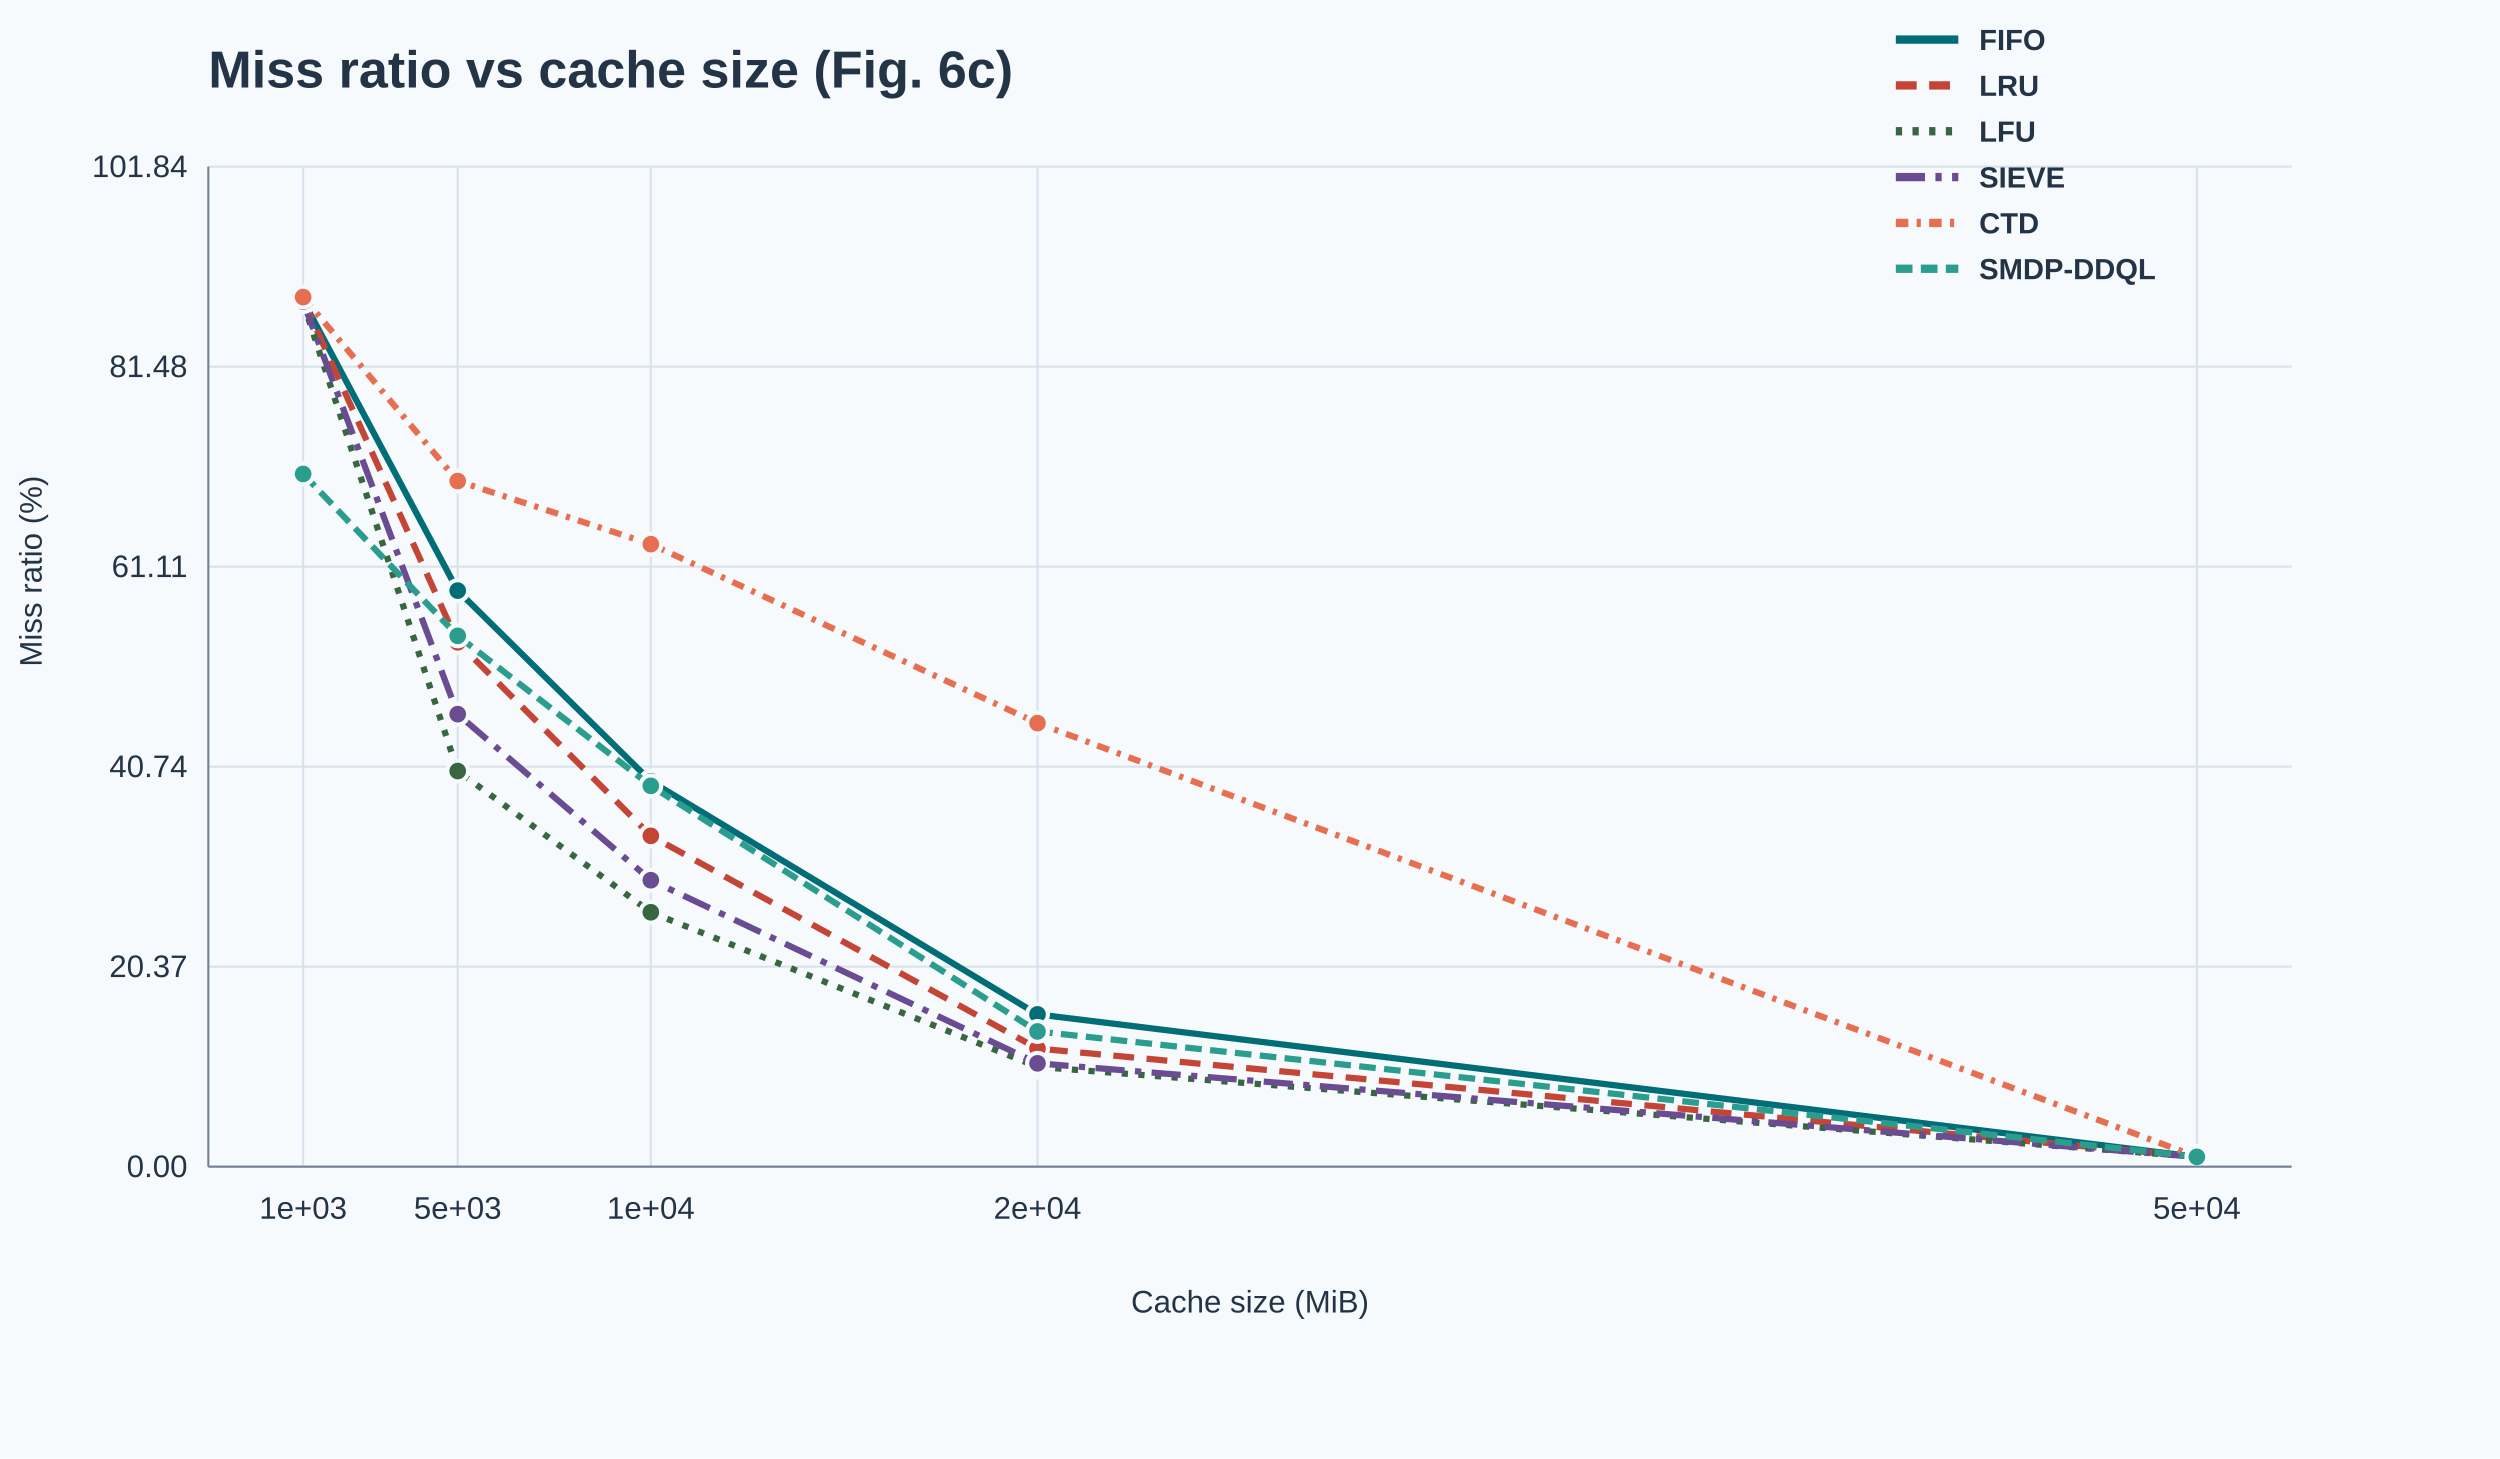
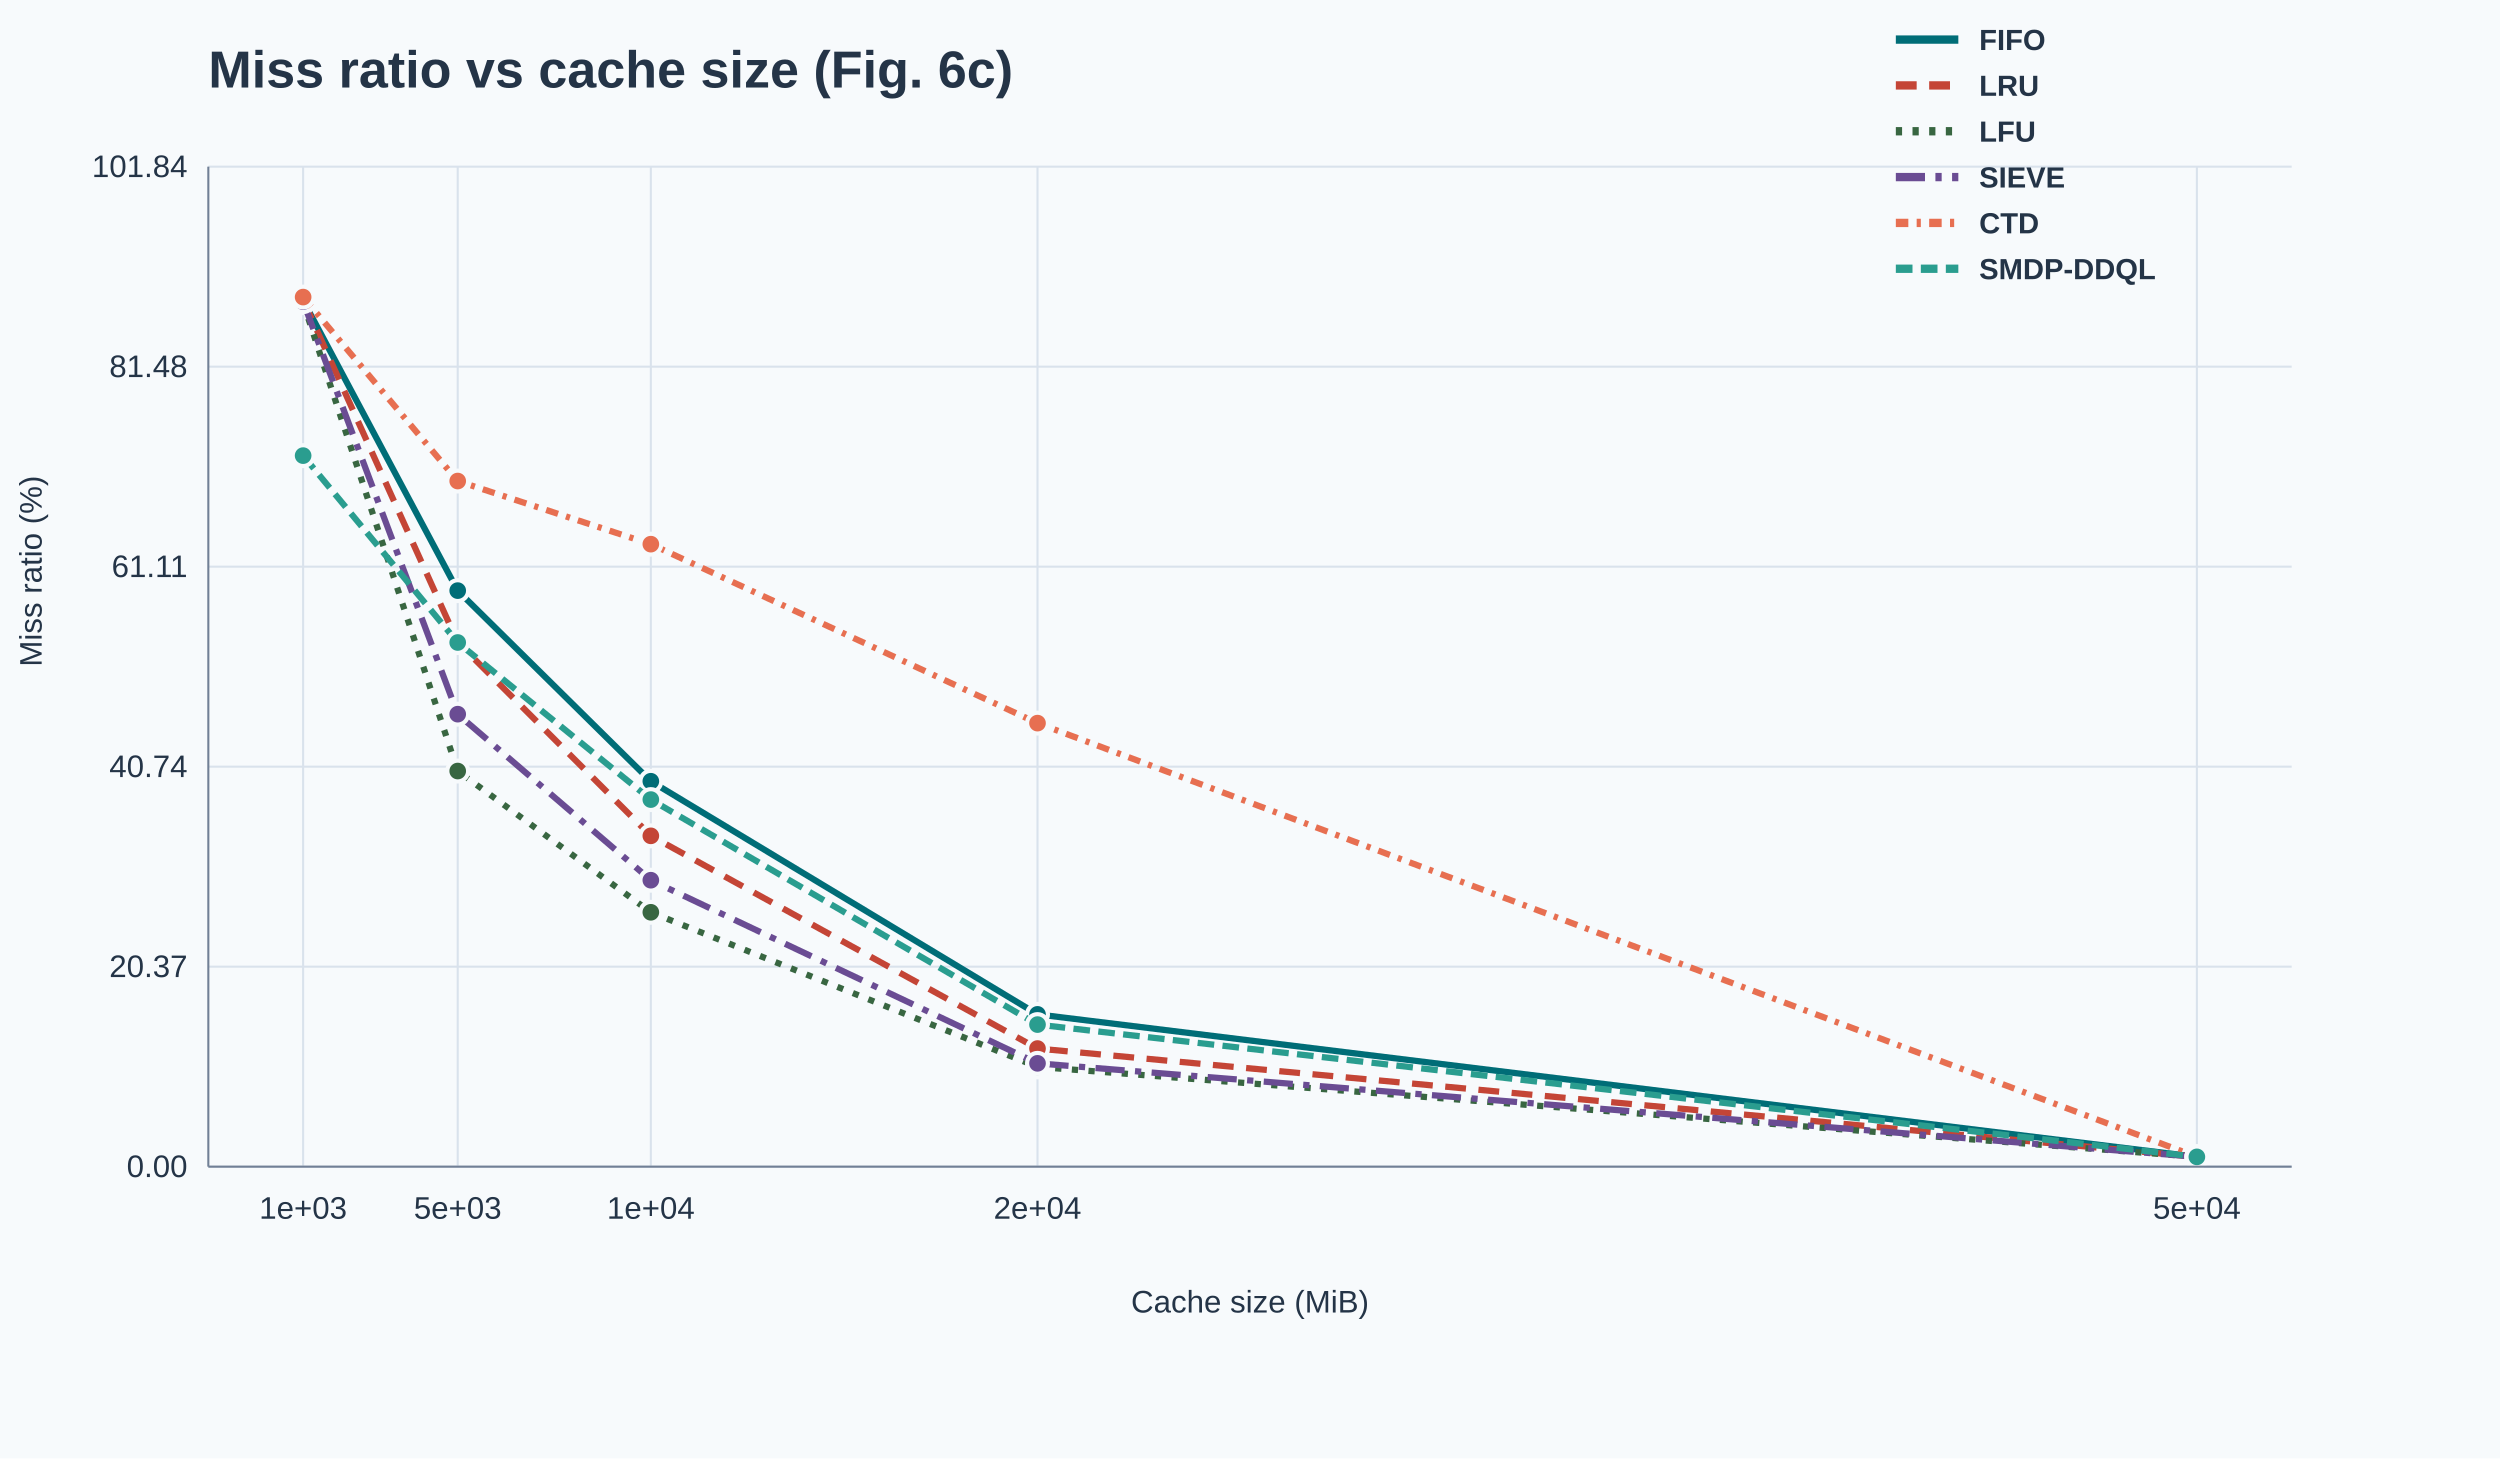
<svg xmlns="http://www.w3.org/2000/svg" width="1200" height="700" viewBox="0 0 1200 700">
  <style>text{font-family:Segoe UI,Arial,sans-serif;fill:#243447}.title{font-size:25px;font-weight:600}.label{font-size:15px}.legend{font-size:14px;font-weight:600}.grid{stroke:#d9e2ec}.axis{stroke:#718096}.line{fill:none;stroke-width:3}.point{stroke:#f7fafc;stroke-width:2}</style>
  <rect width="100%" height="100%" fill="#f7fafc" />
  <text x="100" y="42" class="title">Miss ratio vs cache size (Fig. 6c)</text>
  <text x="600" y="630" class="label" text-anchor="middle">Cache size (MiB)</text>
  <text x="20" y="320" class="label" transform="rotate(-90 20 320)">Miss ratio (%)</text>
  <line x1="100" y1="560" x2="1100" y2="560" class="grid" />
  <text x="90" y="565" class="label" text-anchor="end">0.00</text>
  <line x1="100" y1="464" x2="1100" y2="464" class="grid" />
  <text x="90" y="469" class="label" text-anchor="end">20.37</text>
  <line x1="100" y1="368" x2="1100" y2="368" class="grid" />
  <text x="90" y="373" class="label" text-anchor="end">40.74</text>
  <line x1="100" y1="272" x2="1100" y2="272" class="grid" />
  <text x="90" y="277" class="label" text-anchor="end">61.11</text>
  <line x1="100" y1="176" x2="1100" y2="176" class="grid" />
  <text x="90" y="181" class="label" text-anchor="end">81.48</text>
  <line x1="100" y1="80" x2="1100" y2="80" class="grid" />
  <text x="90" y="85" class="label" text-anchor="end">101.84</text>
  <line x1="145.5" y1="80" x2="145.5" y2="560" class="grid" />
  <text x="145.5" y="585" class="label" text-anchor="middle">1e+03</text>
  <line x1="219.7" y1="80" x2="219.7" y2="560" class="grid" />
  <text x="219.7" y="585" class="label" text-anchor="middle">5e+03</text>
  <line x1="312.4" y1="80" x2="312.4" y2="560" class="grid" />
  <text x="312.4" y="585" class="label" text-anchor="middle">1e+04</text>
  <line x1="498.0" y1="80" x2="498.0" y2="560" class="grid" />
  <text x="498.0" y="585" class="label" text-anchor="middle">2e+04</text>
  <line x1="1054.5" y1="80" x2="1054.5" y2="560" class="grid" />
  <text x="1054.5" y="585" class="label" text-anchor="middle">5e+04</text>
  <polyline points="145.5,144.2 219.7,283.5 312.4,375.0 498.0,486.9 1054.5,555.3" class="line" stroke="#006d77" stroke-dasharray="" />
  <line x1="910" y1="19" x2="940" y2="19" stroke="#006d77" stroke-width="4" stroke-dasharray="" />
  <text x="950" y="24" class="legend">FIFO</text>
  <circle cx="145.5" cy="144.2" r="5" fill="#006d77" class="point" />
  <circle cx="219.7" cy="283.5" r="5" fill="#006d77" class="point" />
  <circle cx="312.4" cy="375.0" r="5" fill="#006d77" class="point" />
  <circle cx="498.0" cy="486.9" r="5" fill="#006d77" class="point" />
  <circle cx="1054.5" cy="555.3" r="5" fill="#006d77" class="point" />
  <polyline points="145.5,143.9 219.7,308.3 312.4,401.2 498.0,503.3 1054.5,555.3" class="line" stroke="#c44536" stroke-dasharray="10 6" />
  <line x1="910" y1="41" x2="940" y2="41" stroke="#c44536" stroke-width="4" stroke-dasharray="10 6" />
  <text x="950" y="46" class="legend">LRU</text>
  <circle cx="145.5" cy="143.9" r="5" fill="#c44536" class="point" />
  <circle cx="219.7" cy="308.3" r="5" fill="#c44536" class="point" />
  <circle cx="312.4" cy="401.2" r="5" fill="#c44536" class="point" />
  <circle cx="498.0" cy="503.3" r="5" fill="#c44536" class="point" />
  <circle cx="1054.5" cy="555.3" r="5" fill="#c44536" class="point" />
  <polyline points="145.5,145.3 219.7,370.1 312.4,437.9 498.0,512.1 1054.5,555.3" class="line" stroke="#386641" stroke-dasharray="3 5" />
  <line x1="910" y1="63" x2="940" y2="63" stroke="#386641" stroke-width="4" stroke-dasharray="3 5" />
  <text x="950" y="68" class="legend">LFU</text>
  <circle cx="145.5" cy="145.3" r="5" fill="#386641" class="point" />
  <circle cx="219.7" cy="370.1" r="5" fill="#386641" class="point" />
  <circle cx="312.4" cy="437.9" r="5" fill="#386641" class="point" />
  <circle cx="498.0" cy="512.1" r="5" fill="#386641" class="point" />
  <circle cx="1054.5" cy="555.3" r="5" fill="#386641" class="point" />
  <polyline points="145.5,144.8 219.7,342.8 312.4,422.5 498.0,510.4 1054.5,555.3" class="line" stroke="#6a4c93" stroke-dasharray="14 5 3 5" />
  <line x1="910" y1="85" x2="940" y2="85" stroke="#6a4c93" stroke-width="4" stroke-dasharray="14 5 3 5" />
  <text x="950" y="90" class="legend">SIEVE</text>
  <circle cx="145.5" cy="144.8" r="5" fill="#6a4c93" class="point" />
  <circle cx="219.7" cy="342.8" r="5" fill="#6a4c93" class="point" />
  <circle cx="312.4" cy="422.5" r="5" fill="#6a4c93" class="point" />
  <circle cx="498.0" cy="510.4" r="5" fill="#6a4c93" class="point" />
  <circle cx="1054.5" cy="555.3" r="5" fill="#6a4c93" class="point" />
  <polyline points="145.5,142.6 219.7,230.9 312.4,261.2 498.0,347.1 1054.5,555.3" class="line" stroke="#e76f51" stroke-dasharray="6 4 2 4" />
  <line x1="910" y1="107" x2="940" y2="107" stroke="#e76f51" stroke-width="4" stroke-dasharray="6 4 2 4" />
  <text x="950" y="112" class="legend">CTD</text>
  <circle cx="145.5" cy="142.6" r="5" fill="#e76f51" class="point" />
  <circle cx="219.7" cy="230.9" r="5" fill="#e76f51" class="point" />
  <circle cx="312.4" cy="261.2" r="5" fill="#e76f51" class="point" />
  <circle cx="498.0" cy="347.1" r="5" fill="#e76f51" class="point" />
  <circle cx="1054.5" cy="555.3" r="5" fill="#e76f51" class="point" />
-   <polyline points="145.5,227.5 219.7,305.2 312.4,377.2 498.0,495.1 1054.5,555.3" class="line" stroke="#2a9d8f" stroke-dasharray="8 4" />
+   <polyline points="145.5,218.7 219.7,308.4 312.4,383.8 498.0,491.8 1054.5,555.3" class="line" stroke="#2a9d8f" stroke-dasharray="8 4" />
  <line x1="910" y1="129" x2="940" y2="129" stroke="#2a9d8f" stroke-width="4" stroke-dasharray="8 4" />
  <text x="950" y="134" class="legend">SMDP-DDQL</text>
-   <circle cx="145.5" cy="227.5" r="5" fill="#2a9d8f" class="point" />
-   <circle cx="219.7" cy="305.2" r="5" fill="#2a9d8f" class="point" />
-   <circle cx="312.4" cy="377.2" r="5" fill="#2a9d8f" class="point" />
-   <circle cx="498.0" cy="495.1" r="5" fill="#2a9d8f" class="point" />
+   <circle cx="145.5" cy="218.7" r="5" fill="#2a9d8f" class="point" />
+   <circle cx="219.7" cy="308.4" r="5" fill="#2a9d8f" class="point" />
+   <circle cx="312.4" cy="383.8" r="5" fill="#2a9d8f" class="point" />
+   <circle cx="498.0" cy="491.8" r="5" fill="#2a9d8f" class="point" />
  <circle cx="1054.5" cy="555.3" r="5" fill="#2a9d8f" class="point" />
  <line x1="100" y1="80" x2="100" y2="560" class="axis" />
  <line x1="100" y1="560" x2="1100" y2="560" class="axis" />
</svg>
